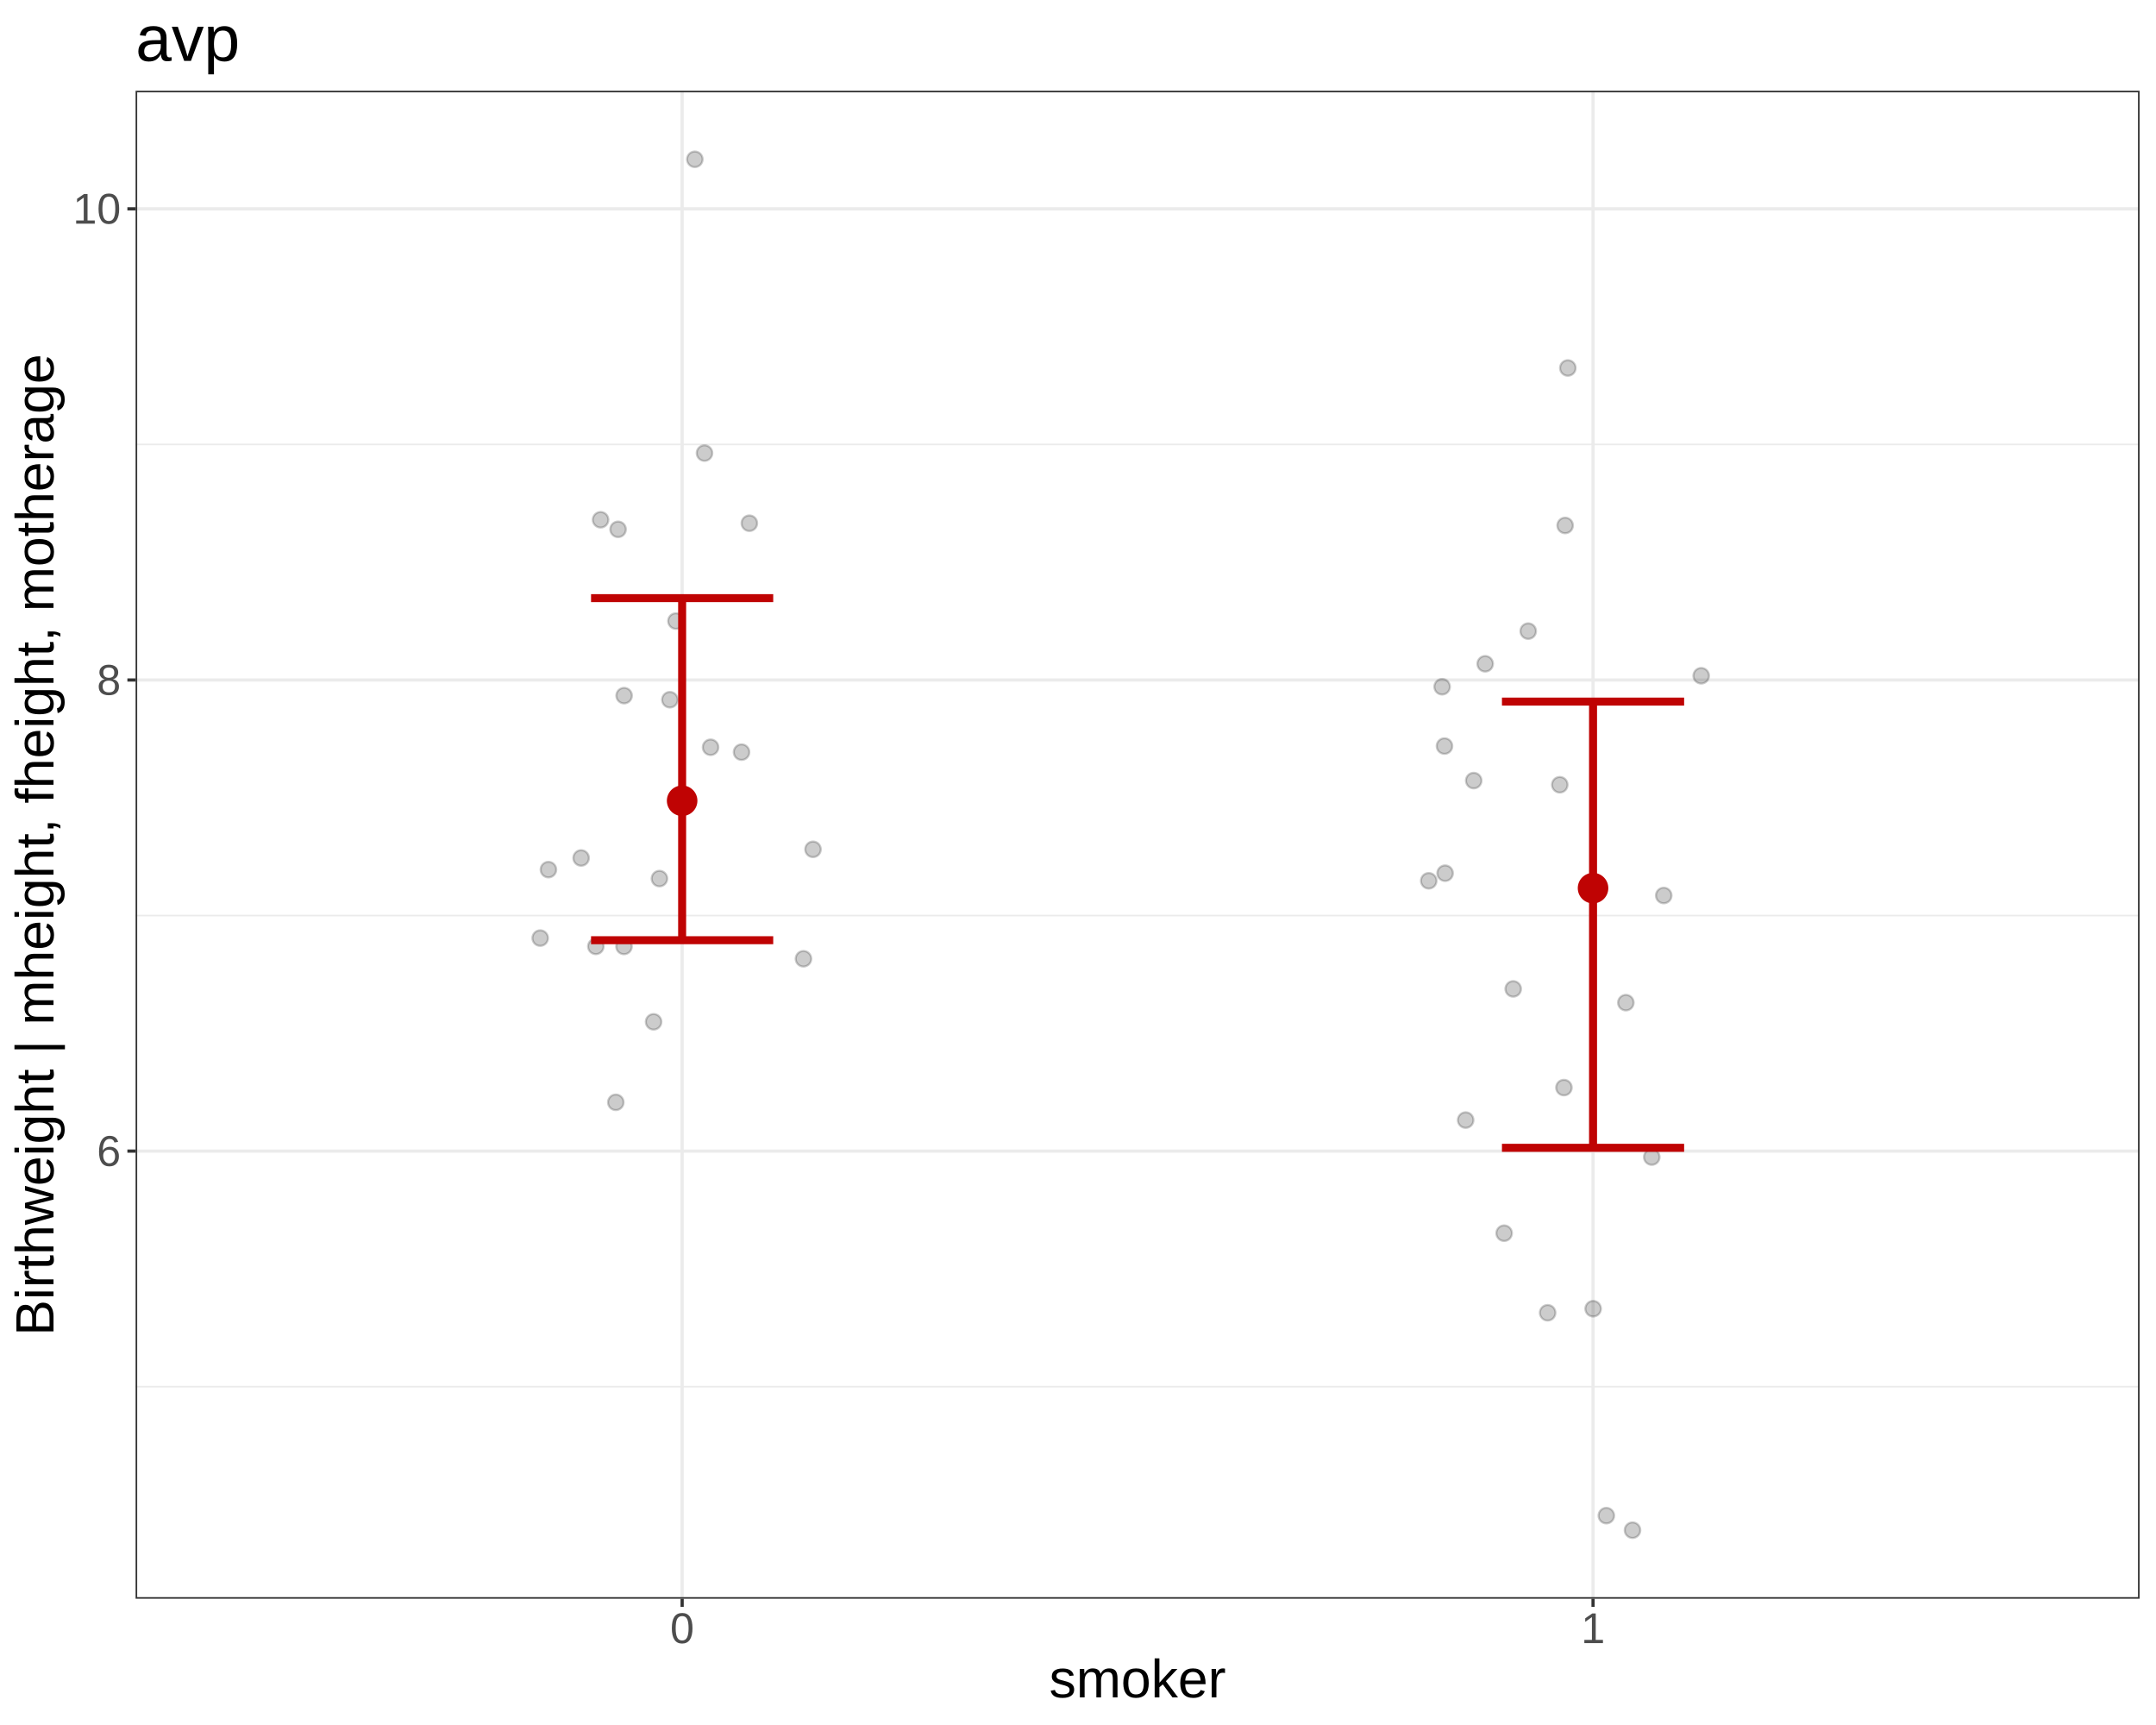
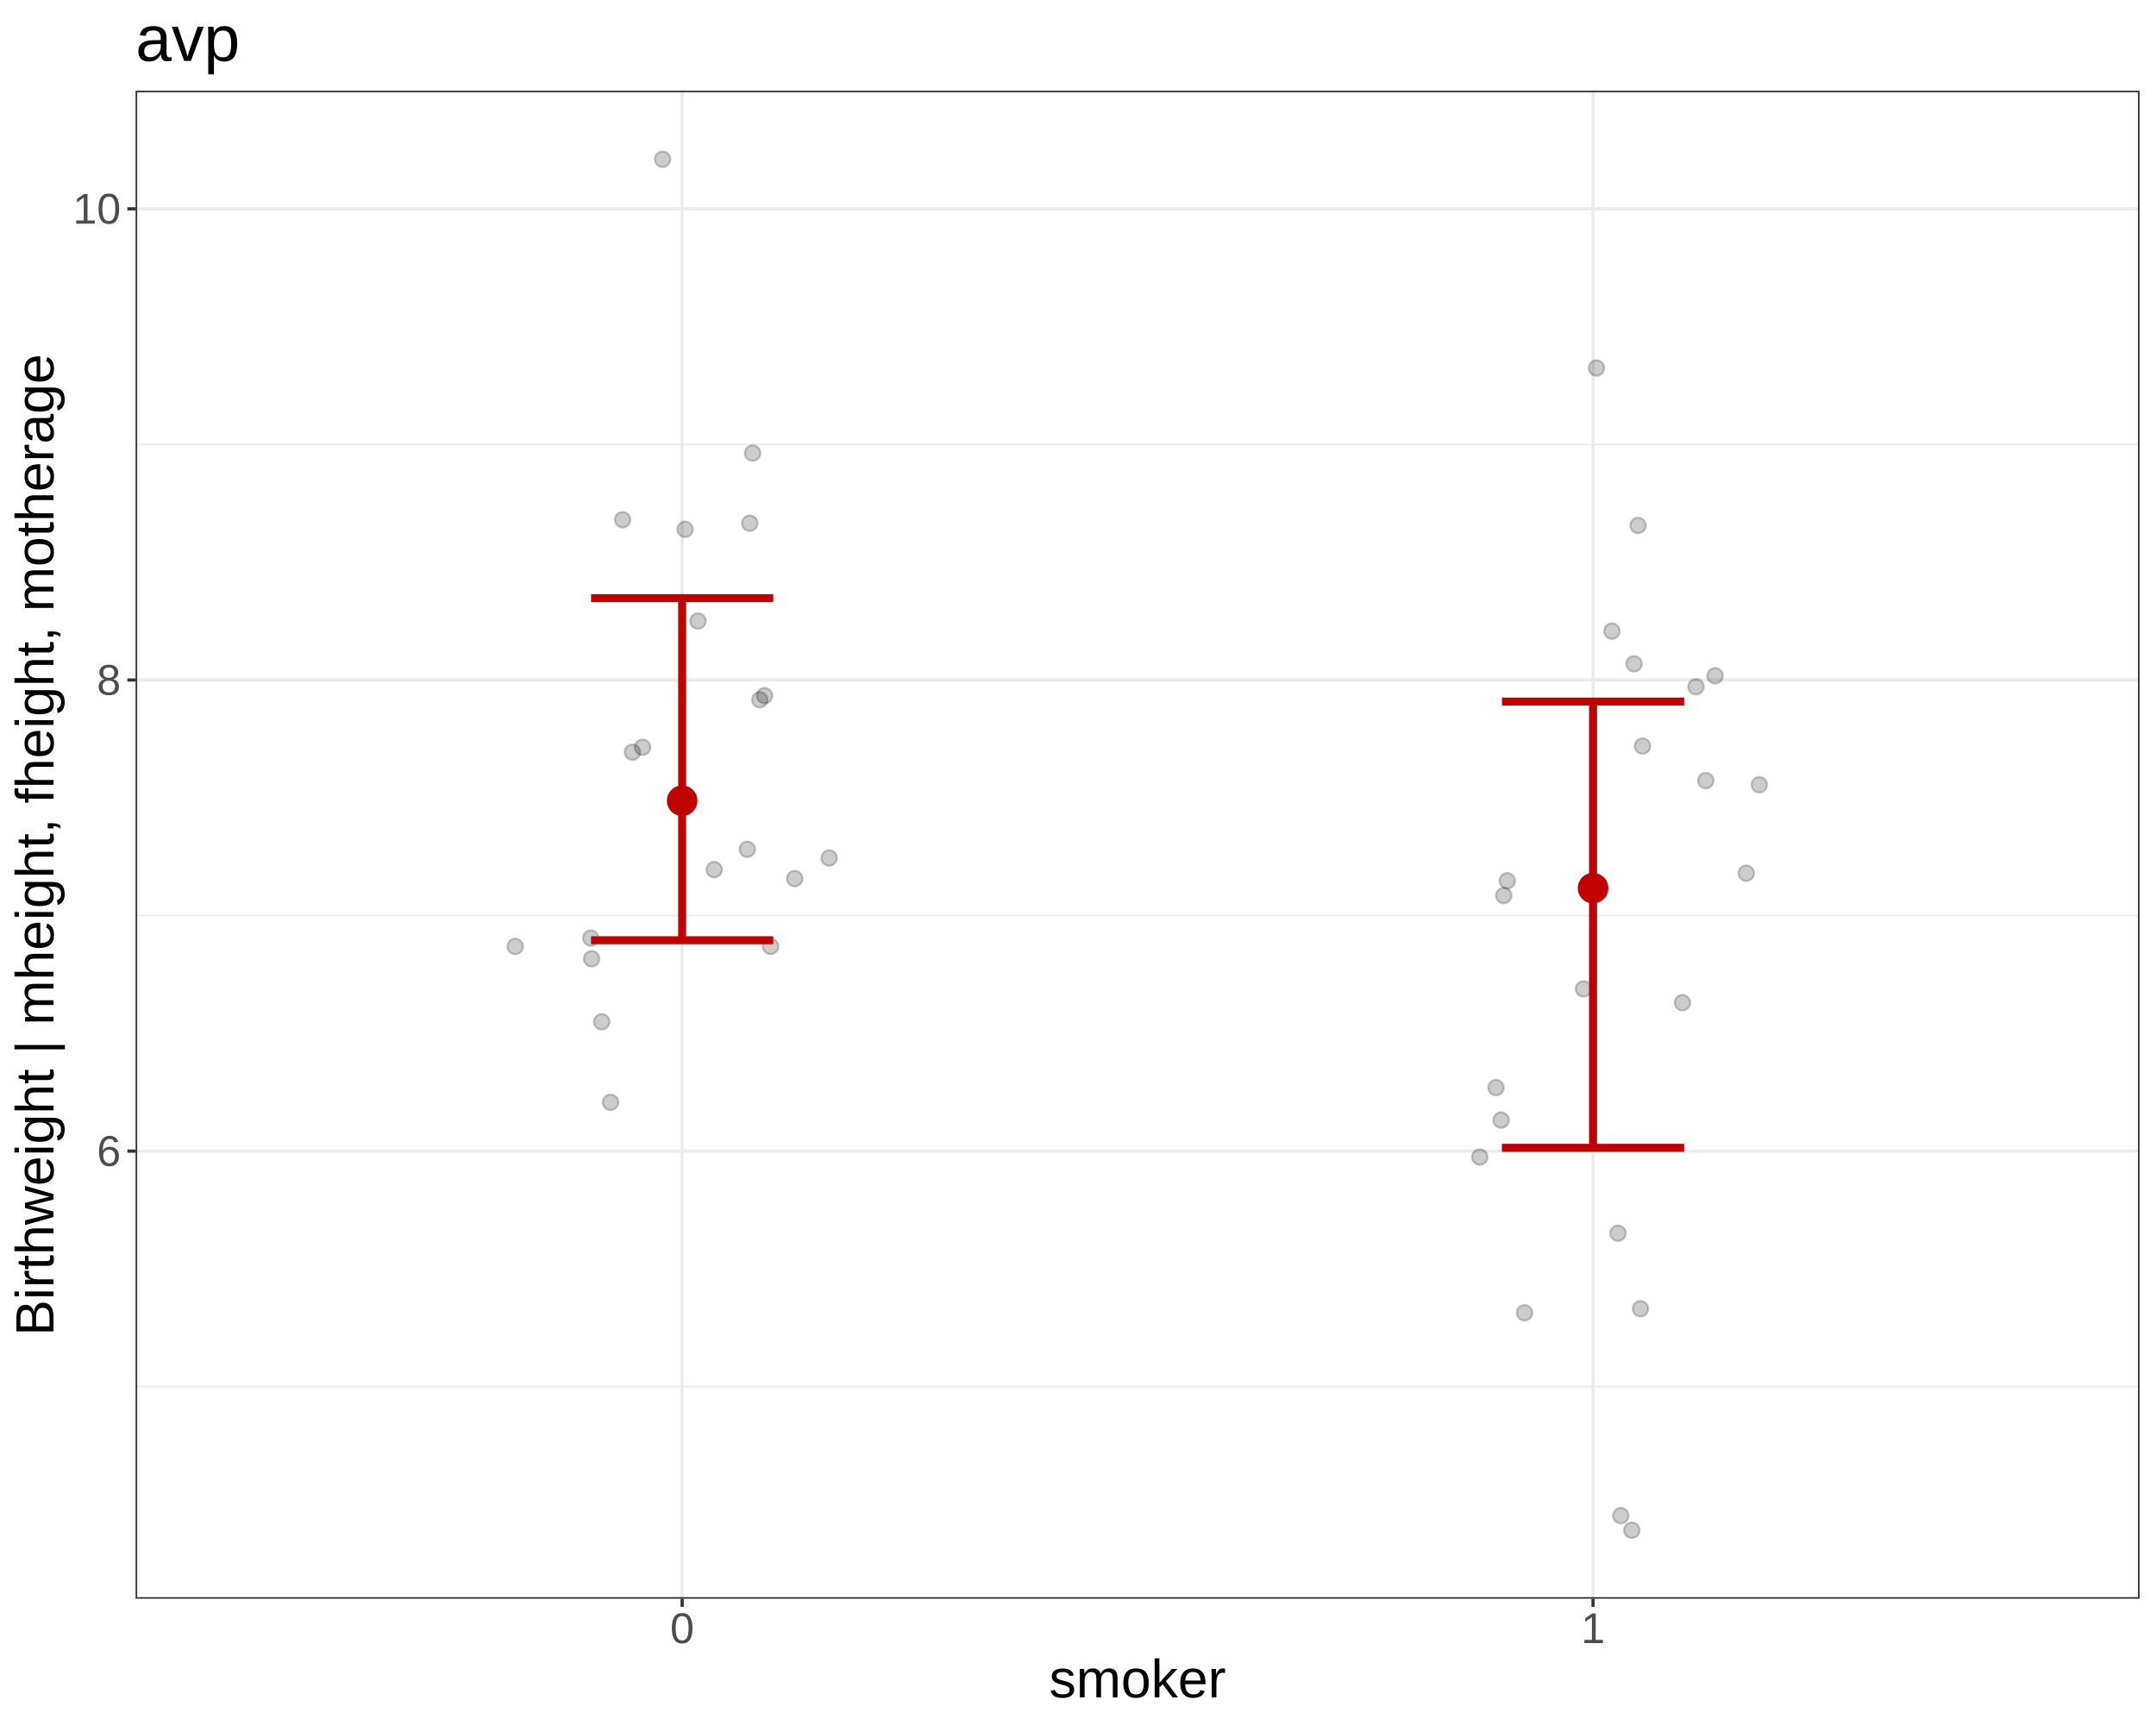
<svg xmlns="http://www.w3.org/2000/svg" viewBox="0 0 720.00 576.00">
  <defs>
    <style type="text/css">
    line, polyline, polygon, path, rect, circle {
      fill: none;
      stroke: #000000;
      stroke-linecap: round;
      stroke-linejoin: round;
      stroke-miterlimit: 10.00;
    }
  </style>
  </defs>
  <rect width="100%" height="100%" style="stroke: none; fill: #FFFFFF;" />
  <rect x="0.00" y="0.00" width="720.00" height="576.00" style="stroke-width: 1.07; stroke: #FFFFFF; fill: #FFFFFF;" />
  <defs>
    <clipPath id="cpNDUuMjh8NzE0LjUyfDUzMy44M3wzMC4zMA==">
      <rect x="45.28" y="30.30" width="669.24" height="503.53" />
    </clipPath>
  </defs>
  <rect x="45.28" y="30.30" width="669.24" height="503.53" style="stroke-width: 1.07; stroke: none; fill: #FFFFFF;" clip-path="url(#cpNDUuMjh8NzE0LjUyfDUzMy44M3wzMC4zMA==)" />
  <polyline points="45.28,463.03 714.52,463.03 " style="stroke-width: 0.53; stroke: #EBEBEB; stroke-linecap: butt;" clip-path="url(#cpNDUuMjh8NzE0LjUyfDUzMy44M3wzMC4zMA==)" />
  <polyline points="45.28,305.72 714.52,305.72 " style="stroke-width: 0.53; stroke: #EBEBEB; stroke-linecap: butt;" clip-path="url(#cpNDUuMjh8NzE0LjUyfDUzMy44M3wzMC4zMA==)" />
  <polyline points="45.28,148.40 714.52,148.40 " style="stroke-width: 0.53; stroke: #EBEBEB; stroke-linecap: butt;" clip-path="url(#cpNDUuMjh8NzE0LjUyfDUzMy44M3wzMC4zMA==)" />
  <polyline points="45.28,384.37 714.52,384.37 " style="stroke-width: 1.07; stroke: #EBEBEB; stroke-linecap: butt;" clip-path="url(#cpNDUuMjh8NzE0LjUyfDUzMy44M3wzMC4zMA==)" />
  <polyline points="45.28,227.06 714.52,227.06 " style="stroke-width: 1.07; stroke: #EBEBEB; stroke-linecap: butt;" clip-path="url(#cpNDUuMjh8NzE0LjUyfDUzMy44M3wzMC4zMA==)" />
  <polyline points="45.28,69.74 714.52,69.74 " style="stroke-width: 1.07; stroke: #EBEBEB; stroke-linecap: butt;" clip-path="url(#cpNDUuMjh8NzE0LjUyfDUzMy44M3wzMC4zMA==)" />
  <polyline points="227.80,533.83 227.80,30.30 " style="stroke-width: 1.07; stroke: #EBEBEB; stroke-linecap: butt;" clip-path="url(#cpNDUuMjh8NzE0LjUyfDUzMy44M3wzMC4zMA==)" />
  <polyline points="532.00,533.83 532.00,30.30 " style="stroke-width: 1.07; stroke: #EBEBEB; stroke-linecap: butt;" clip-path="url(#cpNDUuMjh8NzE0LjUyfDUzMy44M3wzMC4zMA==)" />
-   <circle cx="180.40" cy="313.24" r="1.95pt" style="stroke-width: 0.71; stroke: #000000; stroke-opacity: 0.20; fill: #000000; fill-opacity: 0.20;" clip-path="url(#cpNDUuMjh8NzE0LjUyfDUzMy44M3wzMC4zMA==)" />
-   <circle cx="536.44" cy="506.09" r="1.95pt" style="stroke-width: 0.71; stroke: #000000; stroke-opacity: 0.20; fill: #000000; fill-opacity: 0.20;" clip-path="url(#cpNDUuMjh8NzE0LjUyfDUzMy44M3wzMC4zMA==)" />
-   <circle cx="205.65" cy="368.08" r="1.95pt" style="stroke-width: 0.71; stroke: #000000; stroke-opacity: 0.20; fill: #000000; fill-opacity: 0.20;" clip-path="url(#cpNDUuMjh8NzE0LjUyfDUzMy44M3wzMC4zMA==)" />
-   <circle cx="545.18" cy="510.95" r="1.95pt" style="stroke-width: 0.71; stroke: #000000; stroke-opacity: 0.20; fill: #000000; fill-opacity: 0.20;" clip-path="url(#cpNDUuMjh8NzE0LjUyfDUzMy44M3wzMC4zMA==)" />
-   <circle cx="516.84" cy="438.35" r="1.95pt" style="stroke-width: 0.71; stroke: #000000; stroke-opacity: 0.20; fill: #000000; fill-opacity: 0.20;" clip-path="url(#cpNDUuMjh8NzE0LjUyfDUzMy44M3wzMC4zMA==)" />
-   <circle cx="220.22" cy="293.37" r="1.95pt" style="stroke-width: 0.71; stroke: #000000; stroke-opacity: 0.20; fill: #000000; fill-opacity: 0.20;" clip-path="url(#cpNDUuMjh8NzE0LjUyfDUzMy44M3wzMC4zMA==)" />
-   <circle cx="532.03" cy="437.00" r="1.95pt" style="stroke-width: 0.71; stroke: #000000; stroke-opacity: 0.20; fill: #000000; fill-opacity: 0.20;" clip-path="url(#cpNDUuMjh8NzE0LjUyfDUzMy44M3wzMC4zMA==)" />
-   <circle cx="551.61" cy="386.36" r="1.95pt" style="stroke-width: 0.71; stroke: #000000; stroke-opacity: 0.20; fill: #000000; fill-opacity: 0.20;" clip-path="url(#cpNDUuMjh8NzE0LjUyfDUzMy44M3wzMC4zMA==)" />
-   <circle cx="223.71" cy="233.65" r="1.95pt" style="stroke-width: 0.71; stroke: #000000; stroke-opacity: 0.20; fill: #000000; fill-opacity: 0.20;" clip-path="url(#cpNDUuMjh8NzE0LjUyfDUzMy44M3wzMC4zMA==)" />
-   <circle cx="194.07" cy="286.49" r="1.95pt" style="stroke-width: 0.71; stroke: #000000; stroke-opacity: 0.20; fill: #000000; fill-opacity: 0.20;" clip-path="url(#cpNDUuMjh8NzE0LjUyfDUzMy44M3wzMC4zMA==)" />
-   <circle cx="200.57" cy="173.56" r="1.95pt" style="stroke-width: 0.71; stroke: #000000; stroke-opacity: 0.20; fill: #000000; fill-opacity: 0.20;" clip-path="url(#cpNDUuMjh8NzE0LjUyfDUzMy44M3wzMC4zMA==)" />
-   <circle cx="271.51" cy="283.60" r="1.95pt" style="stroke-width: 0.71; stroke: #000000; stroke-opacity: 0.20; fill: #000000; fill-opacity: 0.20;" clip-path="url(#cpNDUuMjh8NzE0LjUyfDUzMy44M3wzMC4zMA==)" />
-   <circle cx="505.34" cy="330.21" r="1.95pt" style="stroke-width: 0.71; stroke: #000000; stroke-opacity: 0.20; fill: #000000; fill-opacity: 0.20;" clip-path="url(#cpNDUuMjh8NzE0LjUyfDUzMy44M3wzMC4zMA==)" />
-   <circle cx="520.89" cy="262.04" r="1.95pt" style="stroke-width: 0.71; stroke: #000000; stroke-opacity: 0.20; fill: #000000; fill-opacity: 0.20;" clip-path="url(#cpNDUuMjh8NzE0LjUyfDUzMy44M3wzMC4zMA==)" />
-   <circle cx="198.98" cy="316.01" r="1.95pt" style="stroke-width: 0.71; stroke: #000000; stroke-opacity: 0.20; fill: #000000; fill-opacity: 0.20;" clip-path="url(#cpNDUuMjh8NzE0LjUyfDUzMy44M3wzMC4zMA==)" />
-   <circle cx="218.27" cy="341.20" r="1.95pt" style="stroke-width: 0.71; stroke: #000000; stroke-opacity: 0.20; fill: #000000; fill-opacity: 0.20;" clip-path="url(#cpNDUuMjh8NzE0LjUyfDUzMy44M3wzMC4zMA==)" />
-   <circle cx="492.15" cy="260.65" r="1.95pt" style="stroke-width: 0.71; stroke: #000000; stroke-opacity: 0.20; fill: #000000; fill-opacity: 0.20;" clip-path="url(#cpNDUuMjh8NzE0LjUyfDUzMy44M3wzMC4zMA==)" />
-   <circle cx="481.60" cy="229.31" r="1.95pt" style="stroke-width: 0.71; stroke: #000000; stroke-opacity: 0.20; fill: #000000; fill-opacity: 0.20;" clip-path="url(#cpNDUuMjh8NzE0LjUyfDUzMy44M3wzMC4zMA==)" />
-   <circle cx="522.28" cy="363.16" r="1.95pt" style="stroke-width: 0.71; stroke: #000000; stroke-opacity: 0.20; fill: #000000; fill-opacity: 0.20;" clip-path="url(#cpNDUuMjh8NzE0LjUyfDUzMy44M3wzMC4zMA==)" />
-   <circle cx="489.46" cy="374.01" r="1.95pt" style="stroke-width: 0.71; stroke: #000000; stroke-opacity: 0.20; fill: #000000; fill-opacity: 0.20;" clip-path="url(#cpNDUuMjh8NzE0LjUyfDUzMy44M3wzMC4zMA==)" />
-   <circle cx="542.96" cy="334.80" r="1.95pt" style="stroke-width: 0.71; stroke: #000000; stroke-opacity: 0.20; fill: #000000; fill-opacity: 0.20;" clip-path="url(#cpNDUuMjh8NzE0LjUyfDUzMy44M3wzMC4zMA==)" />
-   <circle cx="250.25" cy="174.71" r="1.95pt" style="stroke-width: 0.71; stroke: #000000; stroke-opacity: 0.20; fill: #000000; fill-opacity: 0.20;" clip-path="url(#cpNDUuMjh8NzE0LjUyfDUzMy44M3wzMC4zMA==)" />
-   <circle cx="235.27" cy="151.29" r="1.95pt" style="stroke-width: 0.71; stroke: #000000; stroke-opacity: 0.20; fill: #000000; fill-opacity: 0.20;" clip-path="url(#cpNDUuMjh8NzE0LjUyfDUzMy44M3wzMC4zMA==)" />
-   <circle cx="268.32" cy="320.15" r="1.95pt" style="stroke-width: 0.71; stroke: #000000; stroke-opacity: 0.20; fill: #000000; fill-opacity: 0.20;" clip-path="url(#cpNDUuMjh8NzE0LjUyfDUzMy44M3wzMC4zMA==)" />
-   <circle cx="208.39" cy="316.03" r="1.95pt" style="stroke-width: 0.71; stroke: #000000; stroke-opacity: 0.20; fill: #000000; fill-opacity: 0.20;" clip-path="url(#cpNDUuMjh8NzE0LjUyfDUzMy44M3wzMC4zMA==)" />
-   <circle cx="482.60" cy="291.57" r="1.95pt" style="stroke-width: 0.71; stroke: #000000; stroke-opacity: 0.20; fill: #000000; fill-opacity: 0.20;" clip-path="url(#cpNDUuMjh8NzE0LjUyfDUzMy44M3wzMC4zMA==)" />
-   <circle cx="510.35" cy="210.74" r="1.95pt" style="stroke-width: 0.71; stroke: #000000; stroke-opacity: 0.20; fill: #000000; fill-opacity: 0.20;" clip-path="url(#cpNDUuMjh8NzE0LjUyfDUzMy44M3wzMC4zMA==)" />
-   <circle cx="568.12" cy="225.65" r="1.95pt" style="stroke-width: 0.71; stroke: #000000; stroke-opacity: 0.20; fill: #000000; fill-opacity: 0.20;" clip-path="url(#cpNDUuMjh8NzE0LjUyfDUzMy44M3wzMC4zMA==)" />
-   <circle cx="482.39" cy="249.12" r="1.95pt" style="stroke-width: 0.71; stroke: #000000; stroke-opacity: 0.20; fill: #000000; fill-opacity: 0.20;" clip-path="url(#cpNDUuMjh8NzE0LjUyfDUzMy44M3wzMC4zMA==)" />
-   <circle cx="502.31" cy="411.78" r="1.95pt" style="stroke-width: 0.71; stroke: #000000; stroke-opacity: 0.20; fill: #000000; fill-opacity: 0.20;" clip-path="url(#cpNDUuMjh8NzE0LjUyfDUzMy44M3wzMC4zMA==)" />
-   <circle cx="206.41" cy="176.75" r="1.95pt" style="stroke-width: 0.71; stroke: #000000; stroke-opacity: 0.20; fill: #000000; fill-opacity: 0.20;" clip-path="url(#cpNDUuMjh8NzE0LjUyfDUzMy44M3wzMC4zMA==)" />
-   <circle cx="237.30" cy="249.52" r="1.95pt" style="stroke-width: 0.71; stroke: #000000; stroke-opacity: 0.20; fill: #000000; fill-opacity: 0.20;" clip-path="url(#cpNDUuMjh8NzE0LjUyfDUzMy44M3wzMC4zMA==)" />
-   <circle cx="183.15" cy="290.38" r="1.95pt" style="stroke-width: 0.71; stroke: #000000; stroke-opacity: 0.20; fill: #000000; fill-opacity: 0.20;" clip-path="url(#cpNDUuMjh8NzE0LjUyfDUzMy44M3wzMC4zMA==)" />
-   <circle cx="495.98" cy="221.65" r="1.95pt" style="stroke-width: 0.71; stroke: #000000; stroke-opacity: 0.20; fill: #000000; fill-opacity: 0.20;" clip-path="url(#cpNDUuMjh8NzE0LjUyfDUzMy44M3wzMC4zMA==)" />
-   <circle cx="477.13" cy="294.11" r="1.95pt" style="stroke-width: 0.71; stroke: #000000; stroke-opacity: 0.20; fill: #000000; fill-opacity: 0.20;" clip-path="url(#cpNDUuMjh8NzE0LjUyfDUzMy44M3wzMC4zMA==)" />
-   <circle cx="555.61" cy="299.02" r="1.95pt" style="stroke-width: 0.71; stroke: #000000; stroke-opacity: 0.20; fill: #000000; fill-opacity: 0.20;" clip-path="url(#cpNDUuMjh8NzE0LjUyfDUzMy44M3wzMC4zMA==)" />
-   <circle cx="523.58" cy="122.88" r="1.95pt" style="stroke-width: 0.71; stroke: #000000; stroke-opacity: 0.20; fill: #000000; fill-opacity: 0.20;" clip-path="url(#cpNDUuMjh8NzE0LjUyfDUzMy44M3wzMC4zMA==)" />
-   <circle cx="247.64" cy="251.15" r="1.95pt" style="stroke-width: 0.71; stroke: #000000; stroke-opacity: 0.20; fill: #000000; fill-opacity: 0.20;" clip-path="url(#cpNDUuMjh8NzE0LjUyfDUzMy44M3wzMC4zMA==)" />
-   <circle cx="208.43" cy="232.28" r="1.95pt" style="stroke-width: 0.71; stroke: #000000; stroke-opacity: 0.20; fill: #000000; fill-opacity: 0.20;" clip-path="url(#cpNDUuMjh8NzE0LjUyfDUzMy44M3wzMC4zMA==)" />
-   <circle cx="232.04" cy="53.19" r="1.95pt" style="stroke-width: 0.71; stroke: #000000; stroke-opacity: 0.20; fill: #000000; fill-opacity: 0.20;" clip-path="url(#cpNDUuMjh8NzE0LjUyfDUzMy44M3wzMC4zMA==)" />
-   <circle cx="522.68" cy="175.46" r="1.95pt" style="stroke-width: 0.71; stroke: #000000; stroke-opacity: 0.20; fill: #000000; fill-opacity: 0.20;" clip-path="url(#cpNDUuMjh8NzE0LjUyfDUzMy44M3wzMC4zMA==)" />
-   <circle cx="225.73" cy="207.38" r="1.95pt" style="stroke-width: 0.71; stroke: #000000; stroke-opacity: 0.20; fill: #000000; fill-opacity: 0.20;" clip-path="url(#cpNDUuMjh8NzE0LjUyfDUzMy44M3wzMC4zMA==)" />
+   <circle cx="197.30" cy="313.24" r="1.95pt" style="stroke-width: 0.71; stroke: #000000; stroke-opacity: 0.20; fill: #000000; fill-opacity: 0.20;" clip-path="url(#cpNDUuMjh8NzE0LjUyfDUzMy44M3wzMC4zMA==)" />
+   <circle cx="541.26" cy="506.09" r="1.95pt" style="stroke-width: 0.71; stroke: #000000; stroke-opacity: 0.20; fill: #000000; fill-opacity: 0.20;" clip-path="url(#cpNDUuMjh8NzE0LjUyfDUzMy44M3wzMC4zMA==)" />
+   <circle cx="203.89" cy="368.08" r="1.95pt" style="stroke-width: 0.71; stroke: #000000; stroke-opacity: 0.20; fill: #000000; fill-opacity: 0.20;" clip-path="url(#cpNDUuMjh8NzE0LjUyfDUzMy44M3wzMC4zMA==)" />
+   <circle cx="544.96" cy="510.95" r="1.95pt" style="stroke-width: 0.71; stroke: #000000; stroke-opacity: 0.20; fill: #000000; fill-opacity: 0.20;" clip-path="url(#cpNDUuMjh8NzE0LjUyfDUzMy44M3wzMC4zMA==)" />
+   <circle cx="509.13" cy="438.35" r="1.95pt" style="stroke-width: 0.71; stroke: #000000; stroke-opacity: 0.20; fill: #000000; fill-opacity: 0.20;" clip-path="url(#cpNDUuMjh8NzE0LjUyfDUzMy44M3wzMC4zMA==)" />
+   <circle cx="265.40" cy="293.37" r="1.95pt" style="stroke-width: 0.71; stroke: #000000; stroke-opacity: 0.20; fill: #000000; fill-opacity: 0.20;" clip-path="url(#cpNDUuMjh8NzE0LjUyfDUzMy44M3wzMC4zMA==)" />
+   <circle cx="547.84" cy="437.00" r="1.95pt" style="stroke-width: 0.71; stroke: #000000; stroke-opacity: 0.20; fill: #000000; fill-opacity: 0.20;" clip-path="url(#cpNDUuMjh8NzE0LjUyfDUzMy44M3wzMC4zMA==)" />
+   <circle cx="494.18" cy="386.36" r="1.95pt" style="stroke-width: 0.71; stroke: #000000; stroke-opacity: 0.20; fill: #000000; fill-opacity: 0.20;" clip-path="url(#cpNDUuMjh8NzE0LjUyfDUzMy44M3wzMC4zMA==)" />
+   <circle cx="253.73" cy="233.65" r="1.95pt" style="stroke-width: 0.71; stroke: #000000; stroke-opacity: 0.20; fill: #000000; fill-opacity: 0.20;" clip-path="url(#cpNDUuMjh8NzE0LjUyfDUzMy44M3wzMC4zMA==)" />
+   <circle cx="276.91" cy="286.49" r="1.95pt" style="stroke-width: 0.71; stroke: #000000; stroke-opacity: 0.20; fill: #000000; fill-opacity: 0.20;" clip-path="url(#cpNDUuMjh8NzE0LjUyfDUzMy44M3wzMC4zMA==)" />
+   <circle cx="207.93" cy="173.56" r="1.95pt" style="stroke-width: 0.71; stroke: #000000; stroke-opacity: 0.20; fill: #000000; fill-opacity: 0.20;" clip-path="url(#cpNDUuMjh8NzE0LjUyfDUzMy44M3wzMC4zMA==)" />
+   <circle cx="249.57" cy="283.60" r="1.95pt" style="stroke-width: 0.71; stroke: #000000; stroke-opacity: 0.20; fill: #000000; fill-opacity: 0.20;" clip-path="url(#cpNDUuMjh8NzE0LjUyfDUzMy44M3wzMC4zMA==)" />
+   <circle cx="528.82" cy="330.21" r="1.95pt" style="stroke-width: 0.71; stroke: #000000; stroke-opacity: 0.20; fill: #000000; fill-opacity: 0.20;" clip-path="url(#cpNDUuMjh8NzE0LjUyfDUzMy44M3wzMC4zMA==)" />
+   <circle cx="587.53" cy="262.04" r="1.95pt" style="stroke-width: 0.71; stroke: #000000; stroke-opacity: 0.20; fill: #000000; fill-opacity: 0.20;" clip-path="url(#cpNDUuMjh8NzE0LjUyfDUzMy44M3wzMC4zMA==)" />
+   <circle cx="257.35" cy="316.01" r="1.95pt" style="stroke-width: 0.71; stroke: #000000; stroke-opacity: 0.20; fill: #000000; fill-opacity: 0.20;" clip-path="url(#cpNDUuMjh8NzE0LjUyfDUzMy44M3wzMC4zMA==)" />
+   <circle cx="200.94" cy="341.20" r="1.95pt" style="stroke-width: 0.71; stroke: #000000; stroke-opacity: 0.20; fill: #000000; fill-opacity: 0.20;" clip-path="url(#cpNDUuMjh8NzE0LjUyfDUzMy44M3wzMC4zMA==)" />
+   <circle cx="569.65" cy="260.65" r="1.95pt" style="stroke-width: 0.71; stroke: #000000; stroke-opacity: 0.20; fill: #000000; fill-opacity: 0.20;" clip-path="url(#cpNDUuMjh8NzE0LjUyfDUzMy44M3wzMC4zMA==)" />
+   <circle cx="566.39" cy="229.31" r="1.95pt" style="stroke-width: 0.71; stroke: #000000; stroke-opacity: 0.20; fill: #000000; fill-opacity: 0.20;" clip-path="url(#cpNDUuMjh8NzE0LjUyfDUzMy44M3wzMC4zMA==)" />
+   <circle cx="499.60" cy="363.16" r="1.95pt" style="stroke-width: 0.71; stroke: #000000; stroke-opacity: 0.20; fill: #000000; fill-opacity: 0.20;" clip-path="url(#cpNDUuMjh8NzE0LjUyfDUzMy44M3wzMC4zMA==)" />
+   <circle cx="501.30" cy="374.01" r="1.95pt" style="stroke-width: 0.71; stroke: #000000; stroke-opacity: 0.20; fill: #000000; fill-opacity: 0.20;" clip-path="url(#cpNDUuMjh8NzE0LjUyfDUzMy44M3wzMC4zMA==)" />
+   <circle cx="561.86" cy="334.80" r="1.95pt" style="stroke-width: 0.71; stroke: #000000; stroke-opacity: 0.20; fill: #000000; fill-opacity: 0.20;" clip-path="url(#cpNDUuMjh8NzE0LjUyfDUzMy44M3wzMC4zMA==)" />
+   <circle cx="250.38" cy="174.71" r="1.95pt" style="stroke-width: 0.71; stroke: #000000; stroke-opacity: 0.20; fill: #000000; fill-opacity: 0.20;" clip-path="url(#cpNDUuMjh8NzE0LjUyfDUzMy44M3wzMC4zMA==)" />
+   <circle cx="251.33" cy="151.29" r="1.95pt" style="stroke-width: 0.71; stroke: #000000; stroke-opacity: 0.20; fill: #000000; fill-opacity: 0.20;" clip-path="url(#cpNDUuMjh8NzE0LjUyfDUzMy44M3wzMC4zMA==)" />
+   <circle cx="197.58" cy="320.15" r="1.95pt" style="stroke-width: 0.71; stroke: #000000; stroke-opacity: 0.20; fill: #000000; fill-opacity: 0.20;" clip-path="url(#cpNDUuMjh8NzE0LjUyfDUzMy44M3wzMC4zMA==)" />
+   <circle cx="172.05" cy="316.03" r="1.95pt" style="stroke-width: 0.71; stroke: #000000; stroke-opacity: 0.20; fill: #000000; fill-opacity: 0.20;" clip-path="url(#cpNDUuMjh8NzE0LjUyfDUzMy44M3wzMC4zMA==)" />
+   <circle cx="583.17" cy="291.57" r="1.95pt" style="stroke-width: 0.71; stroke: #000000; stroke-opacity: 0.20; fill: #000000; fill-opacity: 0.20;" clip-path="url(#cpNDUuMjh8NzE0LjUyfDUzMy44M3wzMC4zMA==)" />
+   <circle cx="538.30" cy="210.74" r="1.95pt" style="stroke-width: 0.71; stroke: #000000; stroke-opacity: 0.20; fill: #000000; fill-opacity: 0.20;" clip-path="url(#cpNDUuMjh8NzE0LjUyfDUzMy44M3wzMC4zMA==)" />
+   <circle cx="572.75" cy="225.65" r="1.95pt" style="stroke-width: 0.71; stroke: #000000; stroke-opacity: 0.20; fill: #000000; fill-opacity: 0.20;" clip-path="url(#cpNDUuMjh8NzE0LjUyfDUzMy44M3wzMC4zMA==)" />
+   <circle cx="548.51" cy="249.12" r="1.95pt" style="stroke-width: 0.71; stroke: #000000; stroke-opacity: 0.20; fill: #000000; fill-opacity: 0.20;" clip-path="url(#cpNDUuMjh8NzE0LjUyfDUzMy44M3wzMC4zMA==)" />
+   <circle cx="540.33" cy="411.78" r="1.95pt" style="stroke-width: 0.71; stroke: #000000; stroke-opacity: 0.20; fill: #000000; fill-opacity: 0.20;" clip-path="url(#cpNDUuMjh8NzE0LjUyfDUzMy44M3wzMC4zMA==)" />
+   <circle cx="228.78" cy="176.75" r="1.95pt" style="stroke-width: 0.71; stroke: #000000; stroke-opacity: 0.20; fill: #000000; fill-opacity: 0.20;" clip-path="url(#cpNDUuMjh8NzE0LjUyfDUzMy44M3wzMC4zMA==)" />
+   <circle cx="214.59" cy="249.52" r="1.95pt" style="stroke-width: 0.71; stroke: #000000; stroke-opacity: 0.20; fill: #000000; fill-opacity: 0.20;" clip-path="url(#cpNDUuMjh8NzE0LjUyfDUzMy44M3wzMC4zMA==)" />
+   <circle cx="238.51" cy="290.38" r="1.95pt" style="stroke-width: 0.71; stroke: #000000; stroke-opacity: 0.20; fill: #000000; fill-opacity: 0.20;" clip-path="url(#cpNDUuMjh8NzE0LjUyfDUzMy44M3wzMC4zMA==)" />
+   <circle cx="545.68" cy="221.65" r="1.95pt" style="stroke-width: 0.71; stroke: #000000; stroke-opacity: 0.20; fill: #000000; fill-opacity: 0.20;" clip-path="url(#cpNDUuMjh8NzE0LjUyfDUzMy44M3wzMC4zMA==)" />
+   <circle cx="503.35" cy="294.11" r="1.95pt" style="stroke-width: 0.71; stroke: #000000; stroke-opacity: 0.20; fill: #000000; fill-opacity: 0.20;" clip-path="url(#cpNDUuMjh8NzE0LjUyfDUzMy44M3wzMC4zMA==)" />
+   <circle cx="502.18" cy="299.02" r="1.95pt" style="stroke-width: 0.71; stroke: #000000; stroke-opacity: 0.20; fill: #000000; fill-opacity: 0.20;" clip-path="url(#cpNDUuMjh8NzE0LjUyfDUzMy44M3wzMC4zMA==)" />
+   <circle cx="533.14" cy="122.88" r="1.95pt" style="stroke-width: 0.71; stroke: #000000; stroke-opacity: 0.20; fill: #000000; fill-opacity: 0.20;" clip-path="url(#cpNDUuMjh8NzE0LjUyfDUzMy44M3wzMC4zMA==)" />
+   <circle cx="211.21" cy="251.15" r="1.95pt" style="stroke-width: 0.71; stroke: #000000; stroke-opacity: 0.20; fill: #000000; fill-opacity: 0.20;" clip-path="url(#cpNDUuMjh8NzE0LjUyfDUzMy44M3wzMC4zMA==)" />
+   <circle cx="255.34" cy="232.28" r="1.95pt" style="stroke-width: 0.71; stroke: #000000; stroke-opacity: 0.20; fill: #000000; fill-opacity: 0.20;" clip-path="url(#cpNDUuMjh8NzE0LjUyfDUzMy44M3wzMC4zMA==)" />
+   <circle cx="221.28" cy="53.19" r="1.95pt" style="stroke-width: 0.71; stroke: #000000; stroke-opacity: 0.20; fill: #000000; fill-opacity: 0.20;" clip-path="url(#cpNDUuMjh8NzE0LjUyfDUzMy44M3wzMC4zMA==)" />
+   <circle cx="547.03" cy="175.46" r="1.95pt" style="stroke-width: 0.71; stroke: #000000; stroke-opacity: 0.20; fill: #000000; fill-opacity: 0.20;" clip-path="url(#cpNDUuMjh8NzE0LjUyfDUzMy44M3wzMC4zMA==)" />
+   <circle cx="233.09" cy="207.38" r="1.95pt" style="stroke-width: 0.71; stroke: #000000; stroke-opacity: 0.20; fill: #000000; fill-opacity: 0.20;" clip-path="url(#cpNDUuMjh8NzE0LjUyfDUzMy44M3wzMC4zMA==)" />
  <circle cx="227.80" cy="267.38" r="3.56pt" style="stroke-width: 0.71; stroke: #BF0303; fill: #BF0303;" clip-path="url(#cpNDUuMjh8NzE0LjUyfDUzMy44M3wzMC4zMA==)" />
  <circle cx="532.00" cy="296.56" r="3.56pt" style="stroke-width: 0.71; stroke: #BF0303; fill: #BF0303;" clip-path="url(#cpNDUuMjh8NzE0LjUyfDUzMy44M3wzMC4zMA==)" />
  <polyline points="197.38,199.73 258.22,199.73 " style="stroke-width: 2.67; stroke: #BF0303; stroke-linecap: butt;" clip-path="url(#cpNDUuMjh8NzE0LjUyfDUzMy44M3wzMC4zMA==)" />
  <polyline points="227.80,199.73 227.80,313.94 " style="stroke-width: 2.67; stroke: #BF0303; stroke-linecap: butt;" clip-path="url(#cpNDUuMjh8NzE0LjUyfDUzMy44M3wzMC4zMA==)" />
  <polyline points="197.38,313.94 258.22,313.94 " style="stroke-width: 2.67; stroke: #BF0303; stroke-linecap: butt;" clip-path="url(#cpNDUuMjh8NzE0LjUyfDUzMy44M3wzMC4zMA==)" />
  <polyline points="501.58,234.27 562.42,234.27 " style="stroke-width: 2.67; stroke: #BF0303; stroke-linecap: butt;" clip-path="url(#cpNDUuMjh8NzE0LjUyfDUzMy44M3wzMC4zMA==)" />
  <polyline points="532.00,234.27 532.00,383.27 " style="stroke-width: 2.67; stroke: #BF0303; stroke-linecap: butt;" clip-path="url(#cpNDUuMjh8NzE0LjUyfDUzMy44M3wzMC4zMA==)" />
  <polyline points="501.58,383.27 562.42,383.27 " style="stroke-width: 2.67; stroke: #BF0303; stroke-linecap: butt;" clip-path="url(#cpNDUuMjh8NzE0LjUyfDUzMy44M3wzMC4zMA==)" />
  <rect x="45.28" y="30.30" width="669.24" height="503.53" style="stroke-width: 1.07; stroke: #333333;" clip-path="url(#cpNDUuMjh8NzE0LjUyfDUzMy44M3wzMC4zMA==)" />
  <defs>
    <clipPath id="cpMC4wMHw3MjAuMDB8NTc2LjAwfDAuMDA=">
      <rect x="0.00" y="0.00" width="720.00" height="576.00" />
    </clipPath>
  </defs>
  <g clip-path="url(#cpMC4wMHw3MjAuMDB8NTc2LjAwfDAuMDA=)">
    <text x="32.34" y="389.33" style="font-size: 14.40px; fill: #4D4D4D; font-family: Liberation Sans;" textLength="8.00px" lengthAdjust="spacingAndGlyphs">6</text>
  </g>
  <g clip-path="url(#cpMC4wMHw3MjAuMDB8NTc2LjAwfDAuMDA=)">
    <text x="32.34" y="232.01" style="font-size: 14.40px; fill: #4D4D4D; font-family: Liberation Sans;" textLength="8.00px" lengthAdjust="spacingAndGlyphs">8</text>
  </g>
  <g clip-path="url(#cpMC4wMHw3MjAuMDB8NTc2LjAwfDAuMDA=)">
    <text x="24.34" y="74.69" style="font-size: 14.40px; fill: #4D4D4D; font-family: Liberation Sans;" textLength="16.00px" lengthAdjust="spacingAndGlyphs">10</text>
  </g>
  <polyline points="42.54,384.37 45.28,384.37 " style="stroke-width: 1.07; stroke: #333333; stroke-linecap: butt;" clip-path="url(#cpMC4wMHw3MjAuMDB8NTc2LjAwfDAuMDA=)" />
  <polyline points="42.54,227.06 45.28,227.06 " style="stroke-width: 1.07; stroke: #333333; stroke-linecap: butt;" clip-path="url(#cpMC4wMHw3MjAuMDB8NTc2LjAwfDAuMDA=)" />
  <polyline points="42.54,69.74 45.28,69.74 " style="stroke-width: 1.07; stroke: #333333; stroke-linecap: butt;" clip-path="url(#cpMC4wMHw3MjAuMDB8NTc2LjAwfDAuMDA=)" />
  <polyline points="227.80,536.57 227.80,533.83 " style="stroke-width: 1.07; stroke: #333333; stroke-linecap: butt;" clip-path="url(#cpMC4wMHw3MjAuMDB8NTc2LjAwfDAuMDA=)" />
  <polyline points="532.00,536.57 532.00,533.83 " style="stroke-width: 1.07; stroke: #333333; stroke-linecap: butt;" clip-path="url(#cpMC4wMHw3MjAuMDB8NTc2LjAwfDAuMDA=)" />
  <g clip-path="url(#cpMC4wMHw3MjAuMDB8NTc2LjAwfDAuMDA=)">
    <text x="223.80" y="548.67" style="font-size: 14.40px; fill: #4D4D4D; font-family: Liberation Sans;" textLength="8.00px" lengthAdjust="spacingAndGlyphs">0</text>
  </g>
  <g clip-path="url(#cpMC4wMHw3MjAuMDB8NTc2LjAwfDAuMDA=)">
    <text x="528.00" y="548.67" style="font-size: 14.40px; fill: #4D4D4D; font-family: Liberation Sans;" textLength="8.00px" lengthAdjust="spacingAndGlyphs">1</text>
  </g>
  <g clip-path="url(#cpMC4wMHw3MjAuMDB8NTc2LjAwfDAuMDA=)">
    <text x="350.38" y="566.79" style="font-size: 18.00px; font-family: Liberation Sans;" textLength="59.03px" lengthAdjust="spacingAndGlyphs">smoker</text>
  </g>
  <g clip-path="url(#cpMC4wMHw3MjAuMDB8NTc2LjAwfDAuMDA=)">
    <text transform="translate(17.87,446.04) rotate(-90)" style="font-size: 18.00px; font-family: Liberation Sans;" textLength="327.95px" lengthAdjust="spacingAndGlyphs">Birthweight | mheight, fheight, motherage</text>
  </g>
  <g clip-path="url(#cpMC4wMHw3MjAuMDB8NTc2LjAwfDAuMDA=)">
    <text x="45.28" y="20.34" style="font-size: 21.60px; font-family: Liberation Sans;" textLength="34.83px" lengthAdjust="spacingAndGlyphs">avp</text>
  </g>
</svg>
